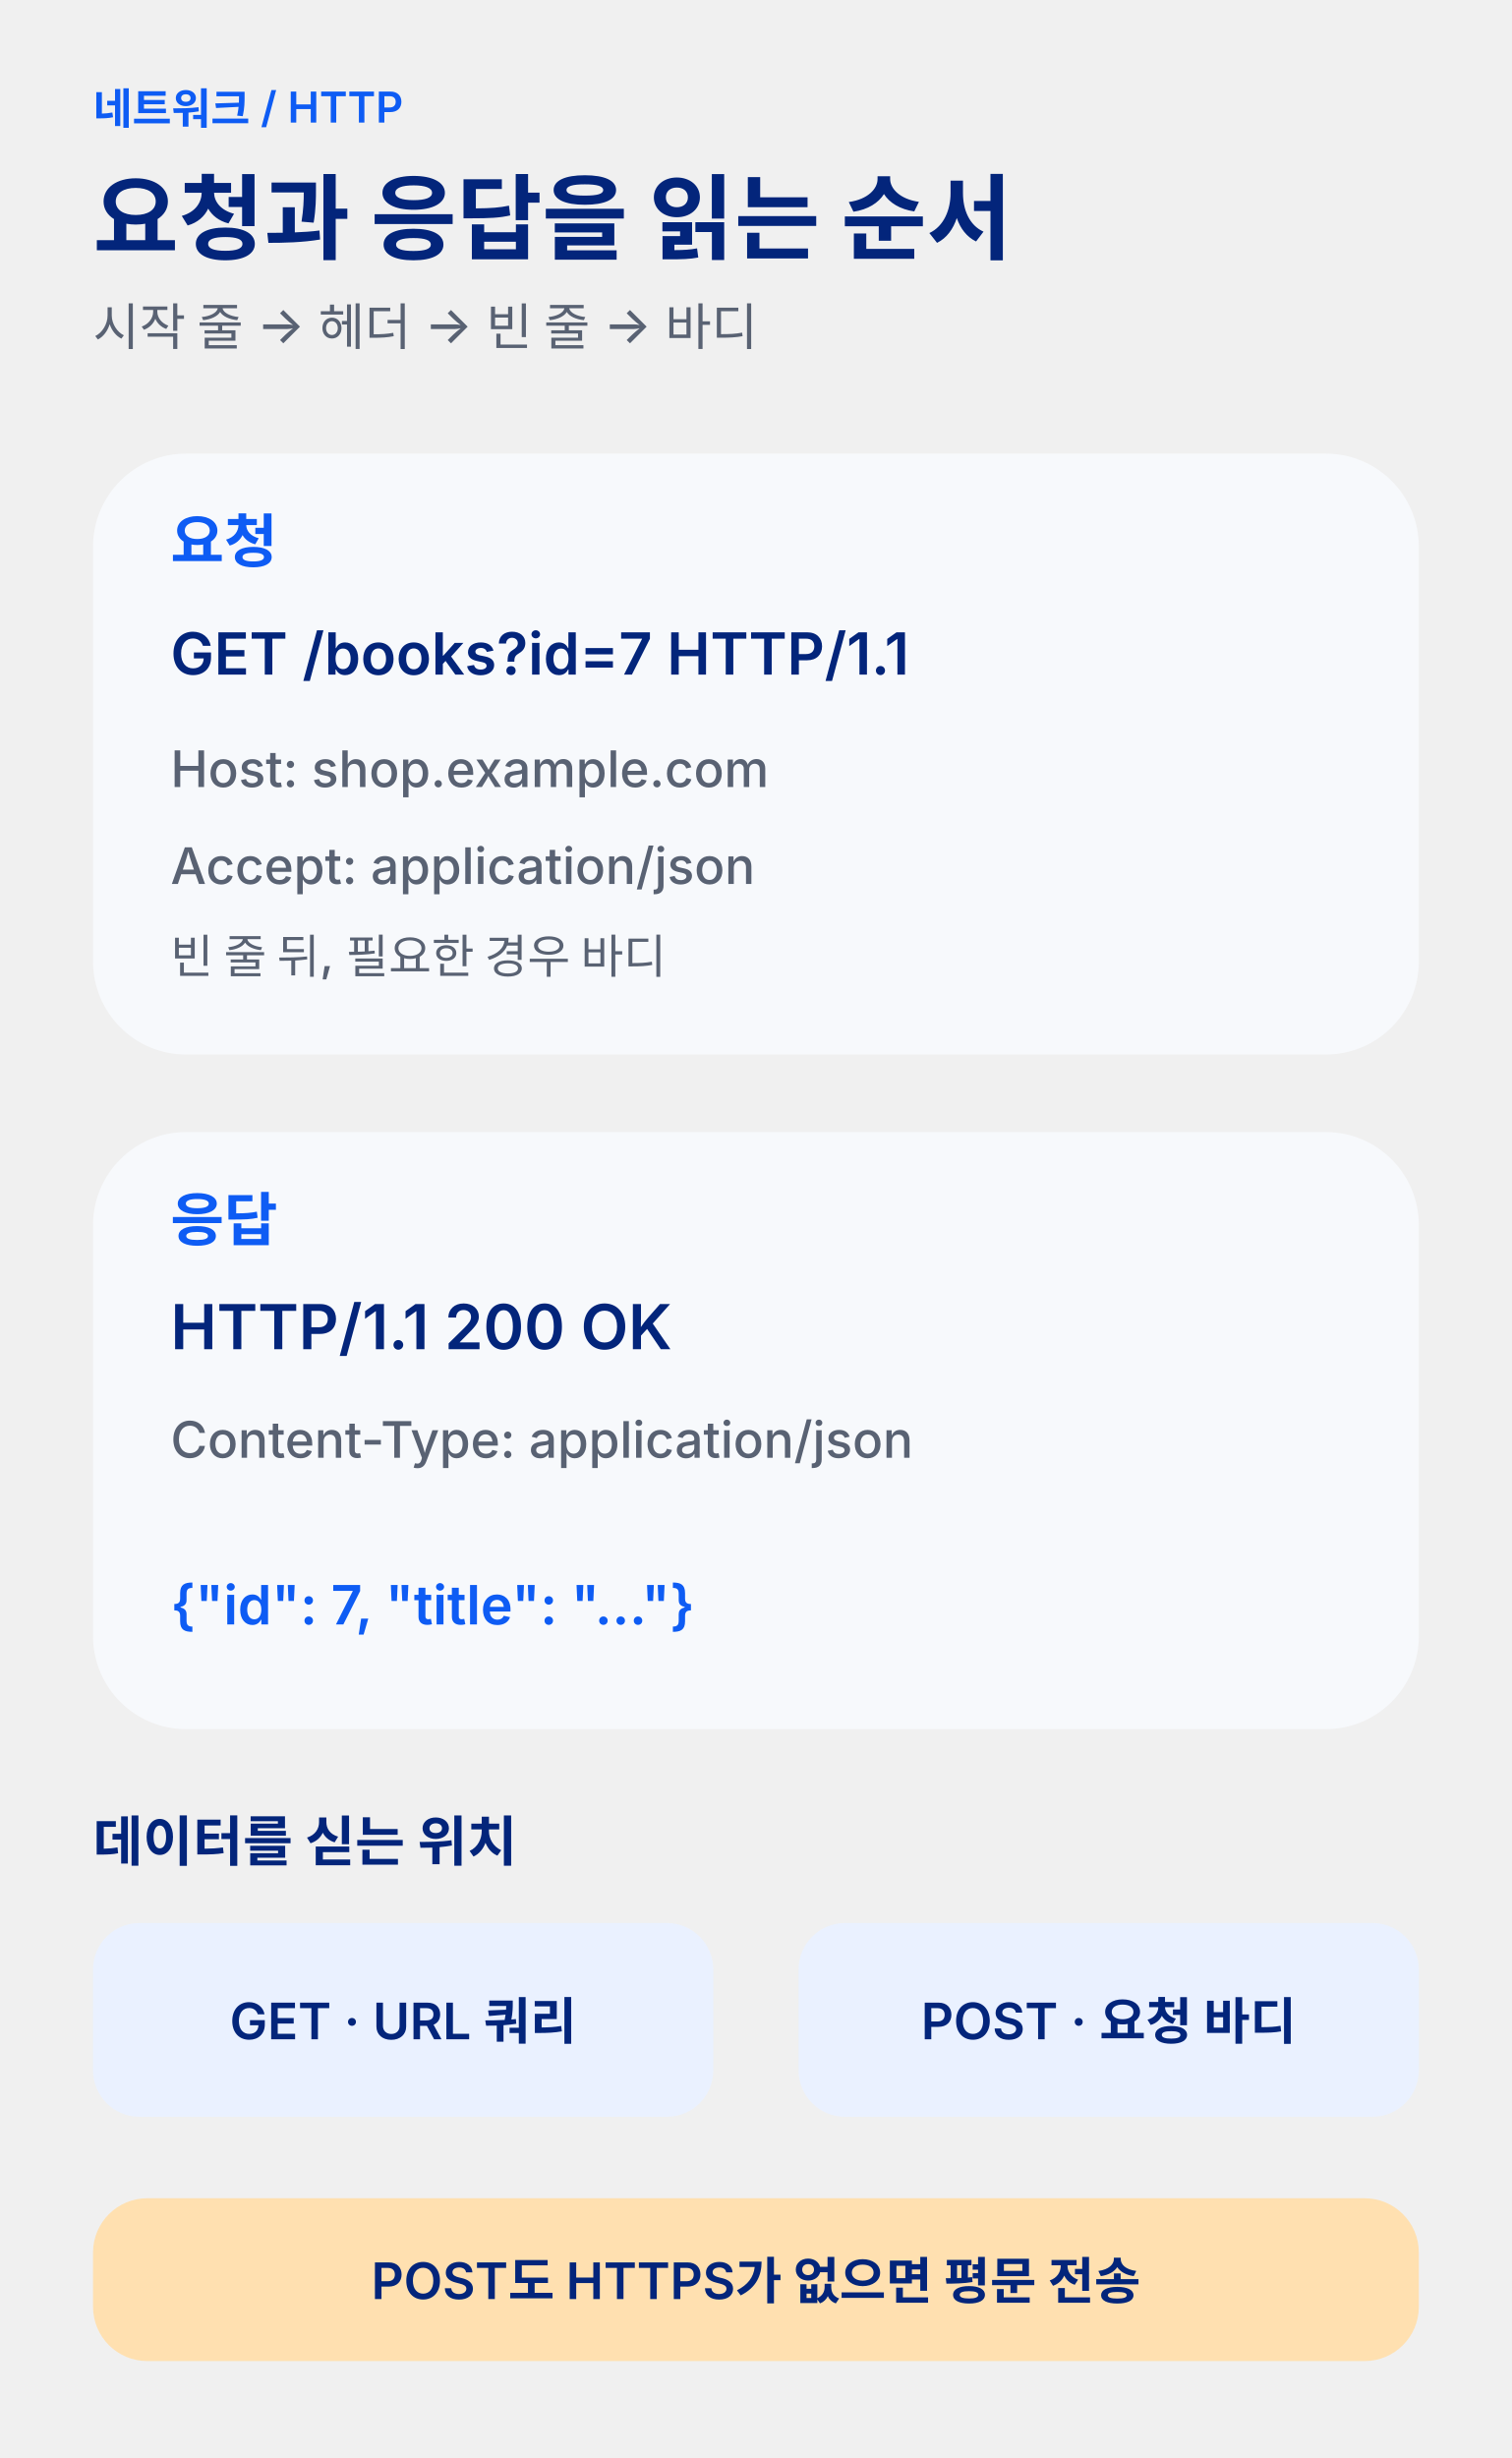
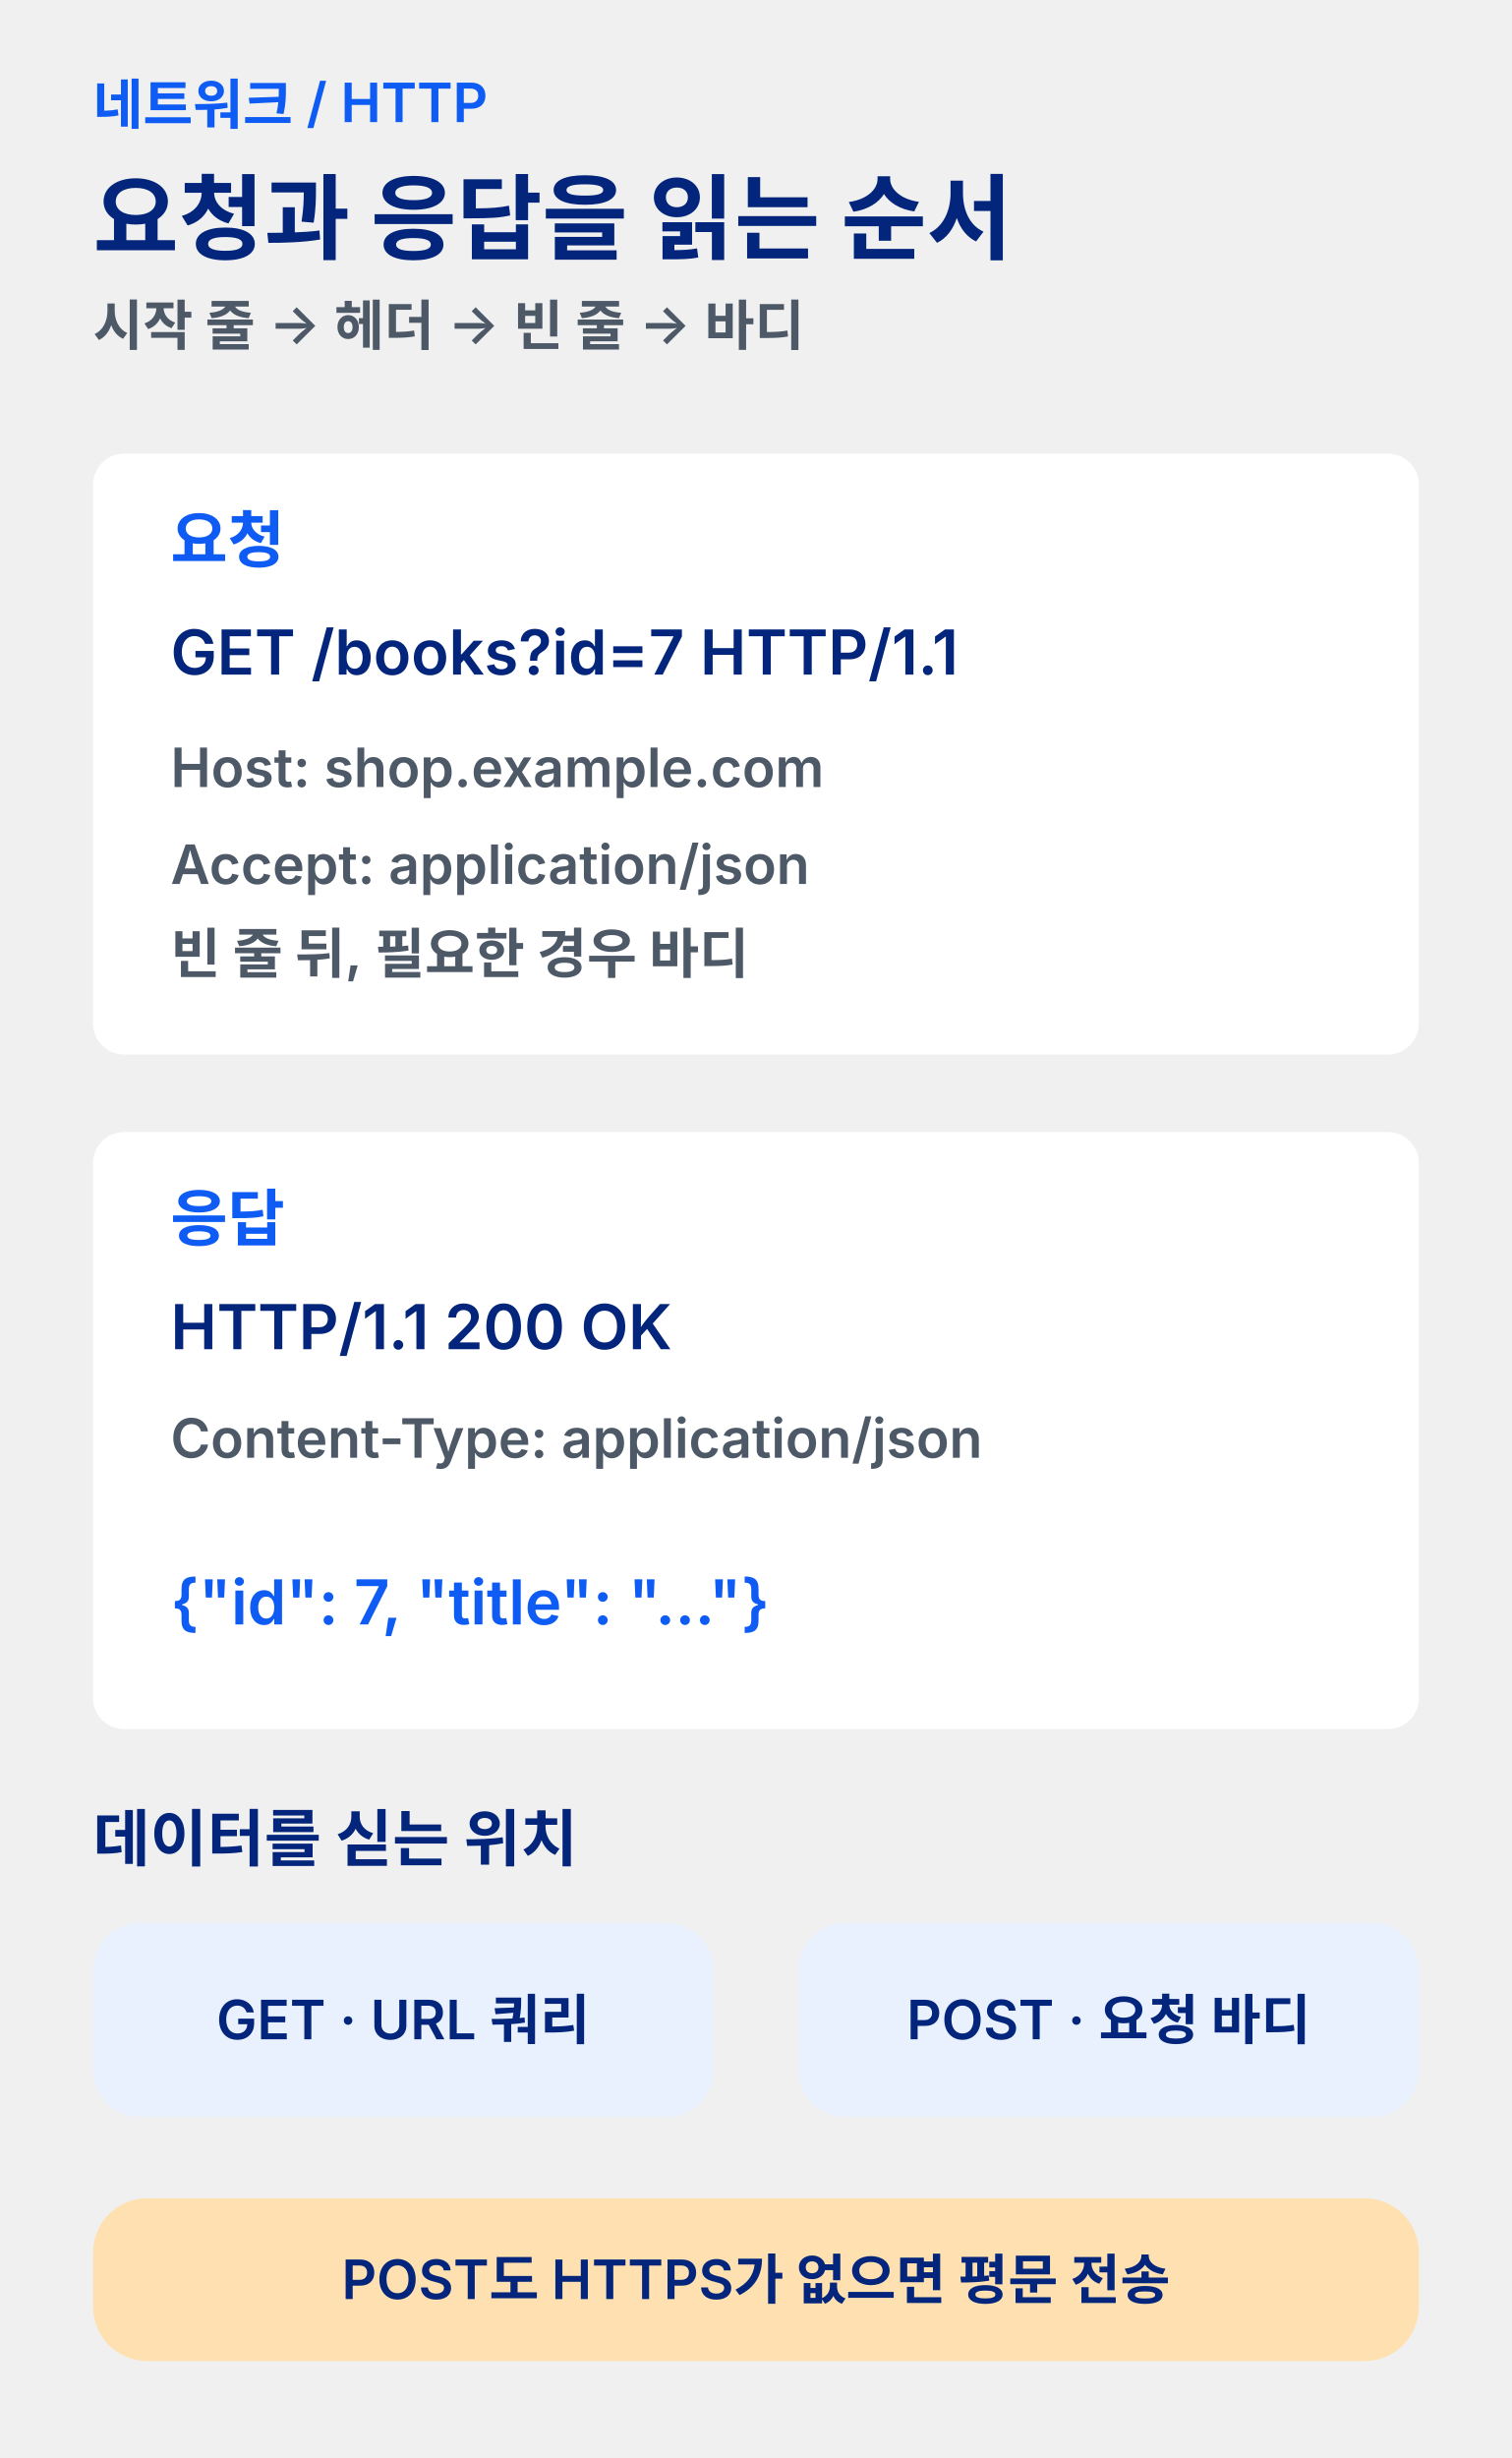
<svg xmlns="http://www.w3.org/2000/svg" width="390" height="634" viewBox="0 0 390 634" role="img" aria-labelledby="title desc">
  <defs>
    <marker id="arrow" viewBox="0 0 8 8" refX="7" refY="4" markerWidth="7" markerHeight="7" orient="auto-start-reverse">
      <path d="M1 1 L7 4 L1 7" fill="none" stroke="#6194F8" stroke-width="1.5" stroke-linejoin="round" />
    </marker>
  </defs>
  <g font-family="Pretendard, -apple-system, sans-serif">
-     <text x="24" y="32" font-size="11" fill="#0E5CF4" font-weight="600" text-anchor="start">네트워크 / HTTP</text>
+     <text x="24" y="32" font-size="14" fill="#0E5CF4" font-weight="600" text-anchor="start">네트워크 / HTTP</text>
    <text x="24" y="65" font-size="24" fill="#03257B" font-weight="700" text-anchor="start">요청과 응답을 읽는 순서</text>
-     <text x="24" y="89" font-size="13" fill="#596273" font-weight="500" text-anchor="start">시작 줄 → 헤더 → 빈 줄 → 바디</text>
-     <rect x="24" y="117" width="342" height="155" rx="24" fill="#F7F9FC" stroke="none" />
-     <text x="44" y="145" font-size="15" fill="#0E5CF4" font-weight="600" text-anchor="start">요청</text>
-     <text x="44" y="174" font-size="15" fill="#03257B" font-weight="600" text-anchor="start">GET /books?id=7 HTTP/1.1</text>
-     <text x="44" y="203" font-size="13" fill="#596273" font-weight="500" text-anchor="start">Host: shop.example.com</text>
-     <text x="44" y="228" font-size="13" fill="#596273" font-weight="500" text-anchor="start">Accept: application/json</text>
-     <text x="44" y="251" font-size="12" fill="#596273" font-weight="500" text-anchor="start">빈 줄 뒤, 필요한 경우 바디</text>
-     <rect x="24" y="292" width="342" height="154" rx="24" fill="#F7F9FC" stroke="none" />
-     <text x="44" y="320" font-size="15" fill="#0E5CF4" font-weight="600" text-anchor="start">응답</text>
+     <text x="24" y="89" font-size="14" fill="#4E5968" font-weight="600" text-anchor="start">시작 줄 → 헤더 → 빈 줄 → 바디</text>
+     <rect x="24" y="117" width="342" height="155" rx="8" fill="#FFFFFF" stroke="none" />
+     <text x="44" y="145" font-size="16" fill="#0E5CF4" font-weight="600" text-anchor="start">요청</text>
+     <text x="44" y="174" font-size="16" fill="#03257B" font-weight="600" text-anchor="start">GET /books?id=7 HTTP/1.1</text>
+     <text x="44" y="203" font-size="14" fill="#4E5968" font-weight="600" text-anchor="start">Host: shop.example.com</text>
+     <text x="44" y="228" font-size="14" fill="#4E5968" font-weight="600" text-anchor="start">Accept: application/json</text>
+     <text x="44" y="251" font-size="14" fill="#4E5968" font-weight="600" text-anchor="start">빈 줄 뒤, 필요한 경우 바디</text>
+     <rect x="24" y="292" width="342" height="154" rx="8" fill="#FFFFFF" stroke="none" />
+     <text x="44" y="320" font-size="16" fill="#0E5CF4" font-weight="600" text-anchor="start">응답</text>
    <text x="44" y="348" font-size="16" fill="#03257B" font-weight="600" text-anchor="start">HTTP/1.1 200 OK</text>
-     <text x="44" y="376" font-size="13" fill="#596273" font-weight="500" text-anchor="start">Content-Type: application/json</text>
-     <text x="44" y="419" font-size="14" fill="#0E5CF4" font-weight="600" text-anchor="start">{"id": 7, "title": "..."}</text>
-     <text x="24" y="480" font-size="14" fill="#03257B" font-weight="600" text-anchor="start">데이터를 싣는 위치</text>
-     <rect x="24" y="496" width="160" height="50" rx="12" fill="#EAF1FF" stroke="none" />
-     <text x="104.0" y="526.0" font-size="13" fill="#03257B" font-weight="600" text-anchor="middle">GET · URL 쿼리</text>
-     <rect x="206" y="496" width="160" height="50" rx="12" fill="#EAF1FF" stroke="none" />
-     <text x="286.0" y="526.0" font-size="13" fill="#03257B" font-weight="600" text-anchor="middle">POST · 요청 바디</text>
+     <text x="44" y="376" font-size="14" fill="#4E5968" font-weight="600" text-anchor="start">Content-Type: application/json</text>
+     <text x="44" y="419" font-size="16" fill="#0E5CF4" font-weight="600" text-anchor="start">{"id": 7, "title": "..."}</text>
+     <text x="24" y="480" font-size="16" fill="#03257B" font-weight="600" text-anchor="start">데이터를 싣는 위치</text>
+     <rect x="24" y="496" width="160" height="50" rx="12" fill="#EAF1FE" stroke="none" />
+     <text x="104.0" y="526.0" font-size="14" fill="#03257B" font-weight="600" text-anchor="middle">GET · URL 쿼리</text>
+     <rect x="206" y="496" width="160" height="50" rx="12" fill="#EAF1FE" stroke="none" />
+     <text x="286.0" y="526.0" font-size="14" fill="#03257B" font-weight="600" text-anchor="middle">POST · 요청 바디</text>
    <rect x="24" y="567" width="342" height="42" rx="14" fill="#FFE0B0" stroke="none" />
-     <text x="195" y="593" font-size="13" fill="#03257B" font-weight="600" text-anchor="middle">POST도 HTTPS가 없으면 평문 전송</text>
+     <text x="195" y="593" font-size="14" fill="#03257B" font-weight="600" text-anchor="middle">POST도 HTTPS가 없으면 평문 전송</text>
  </g>
</svg>
